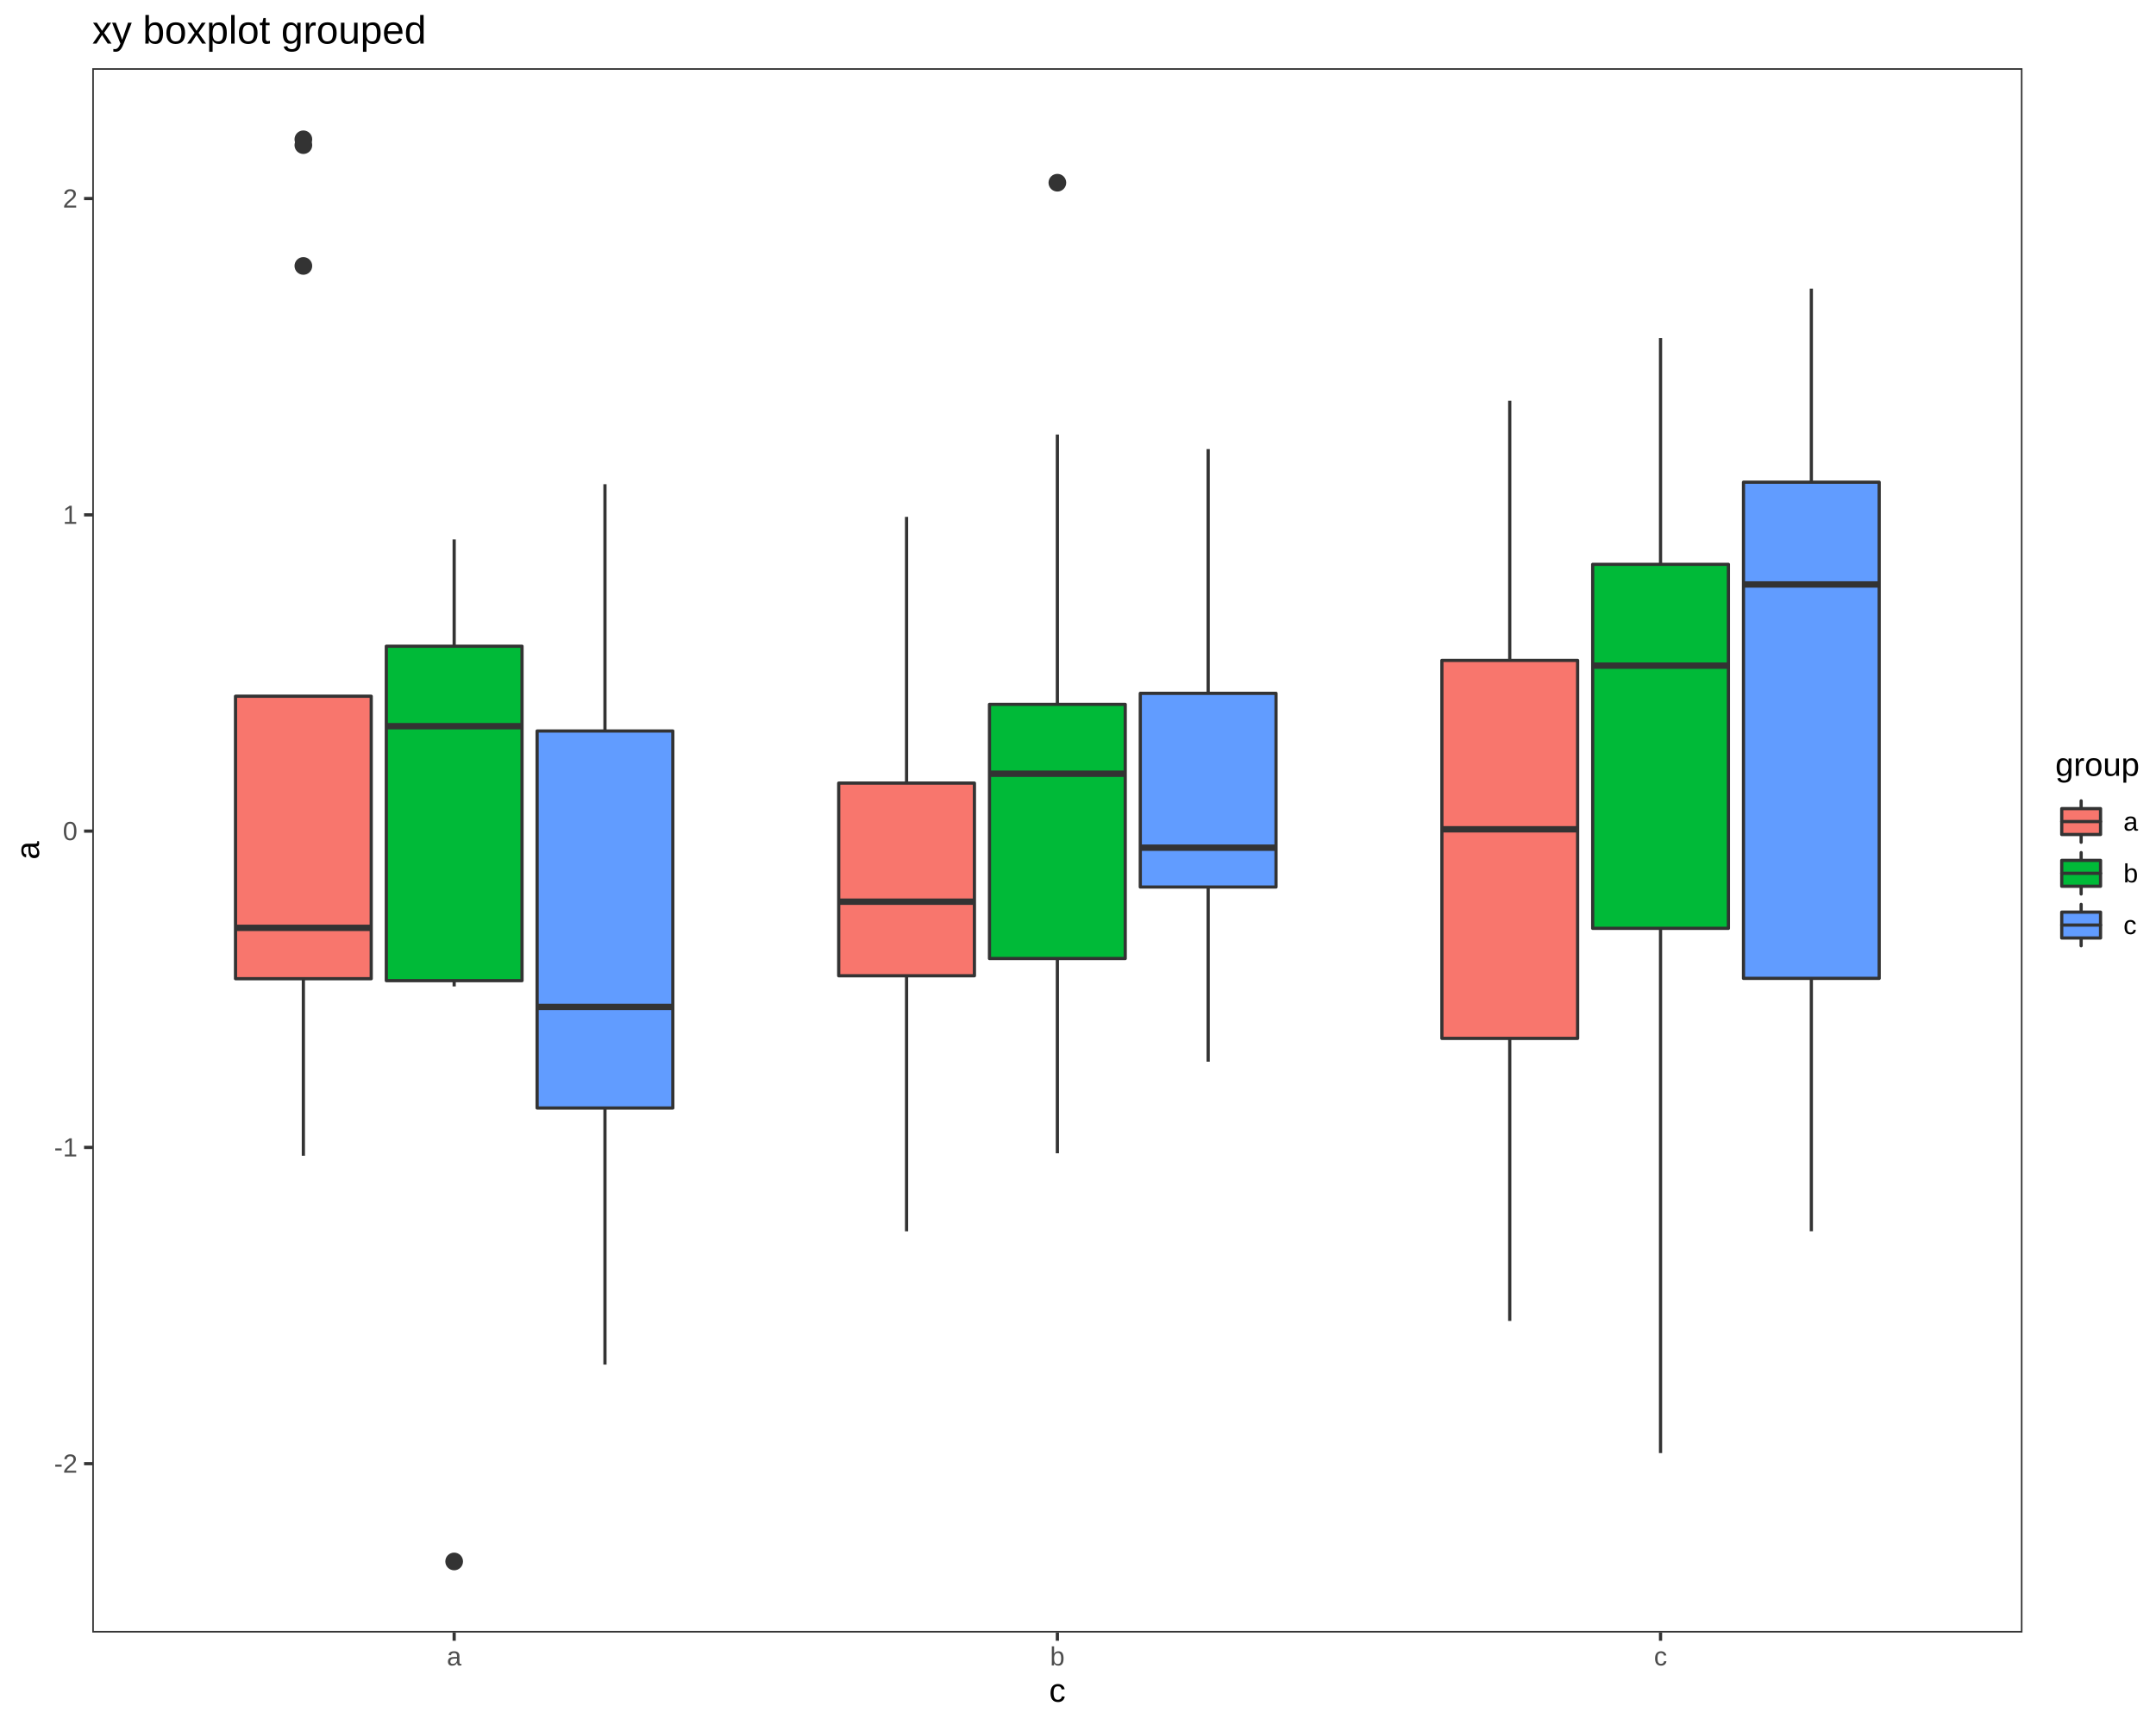
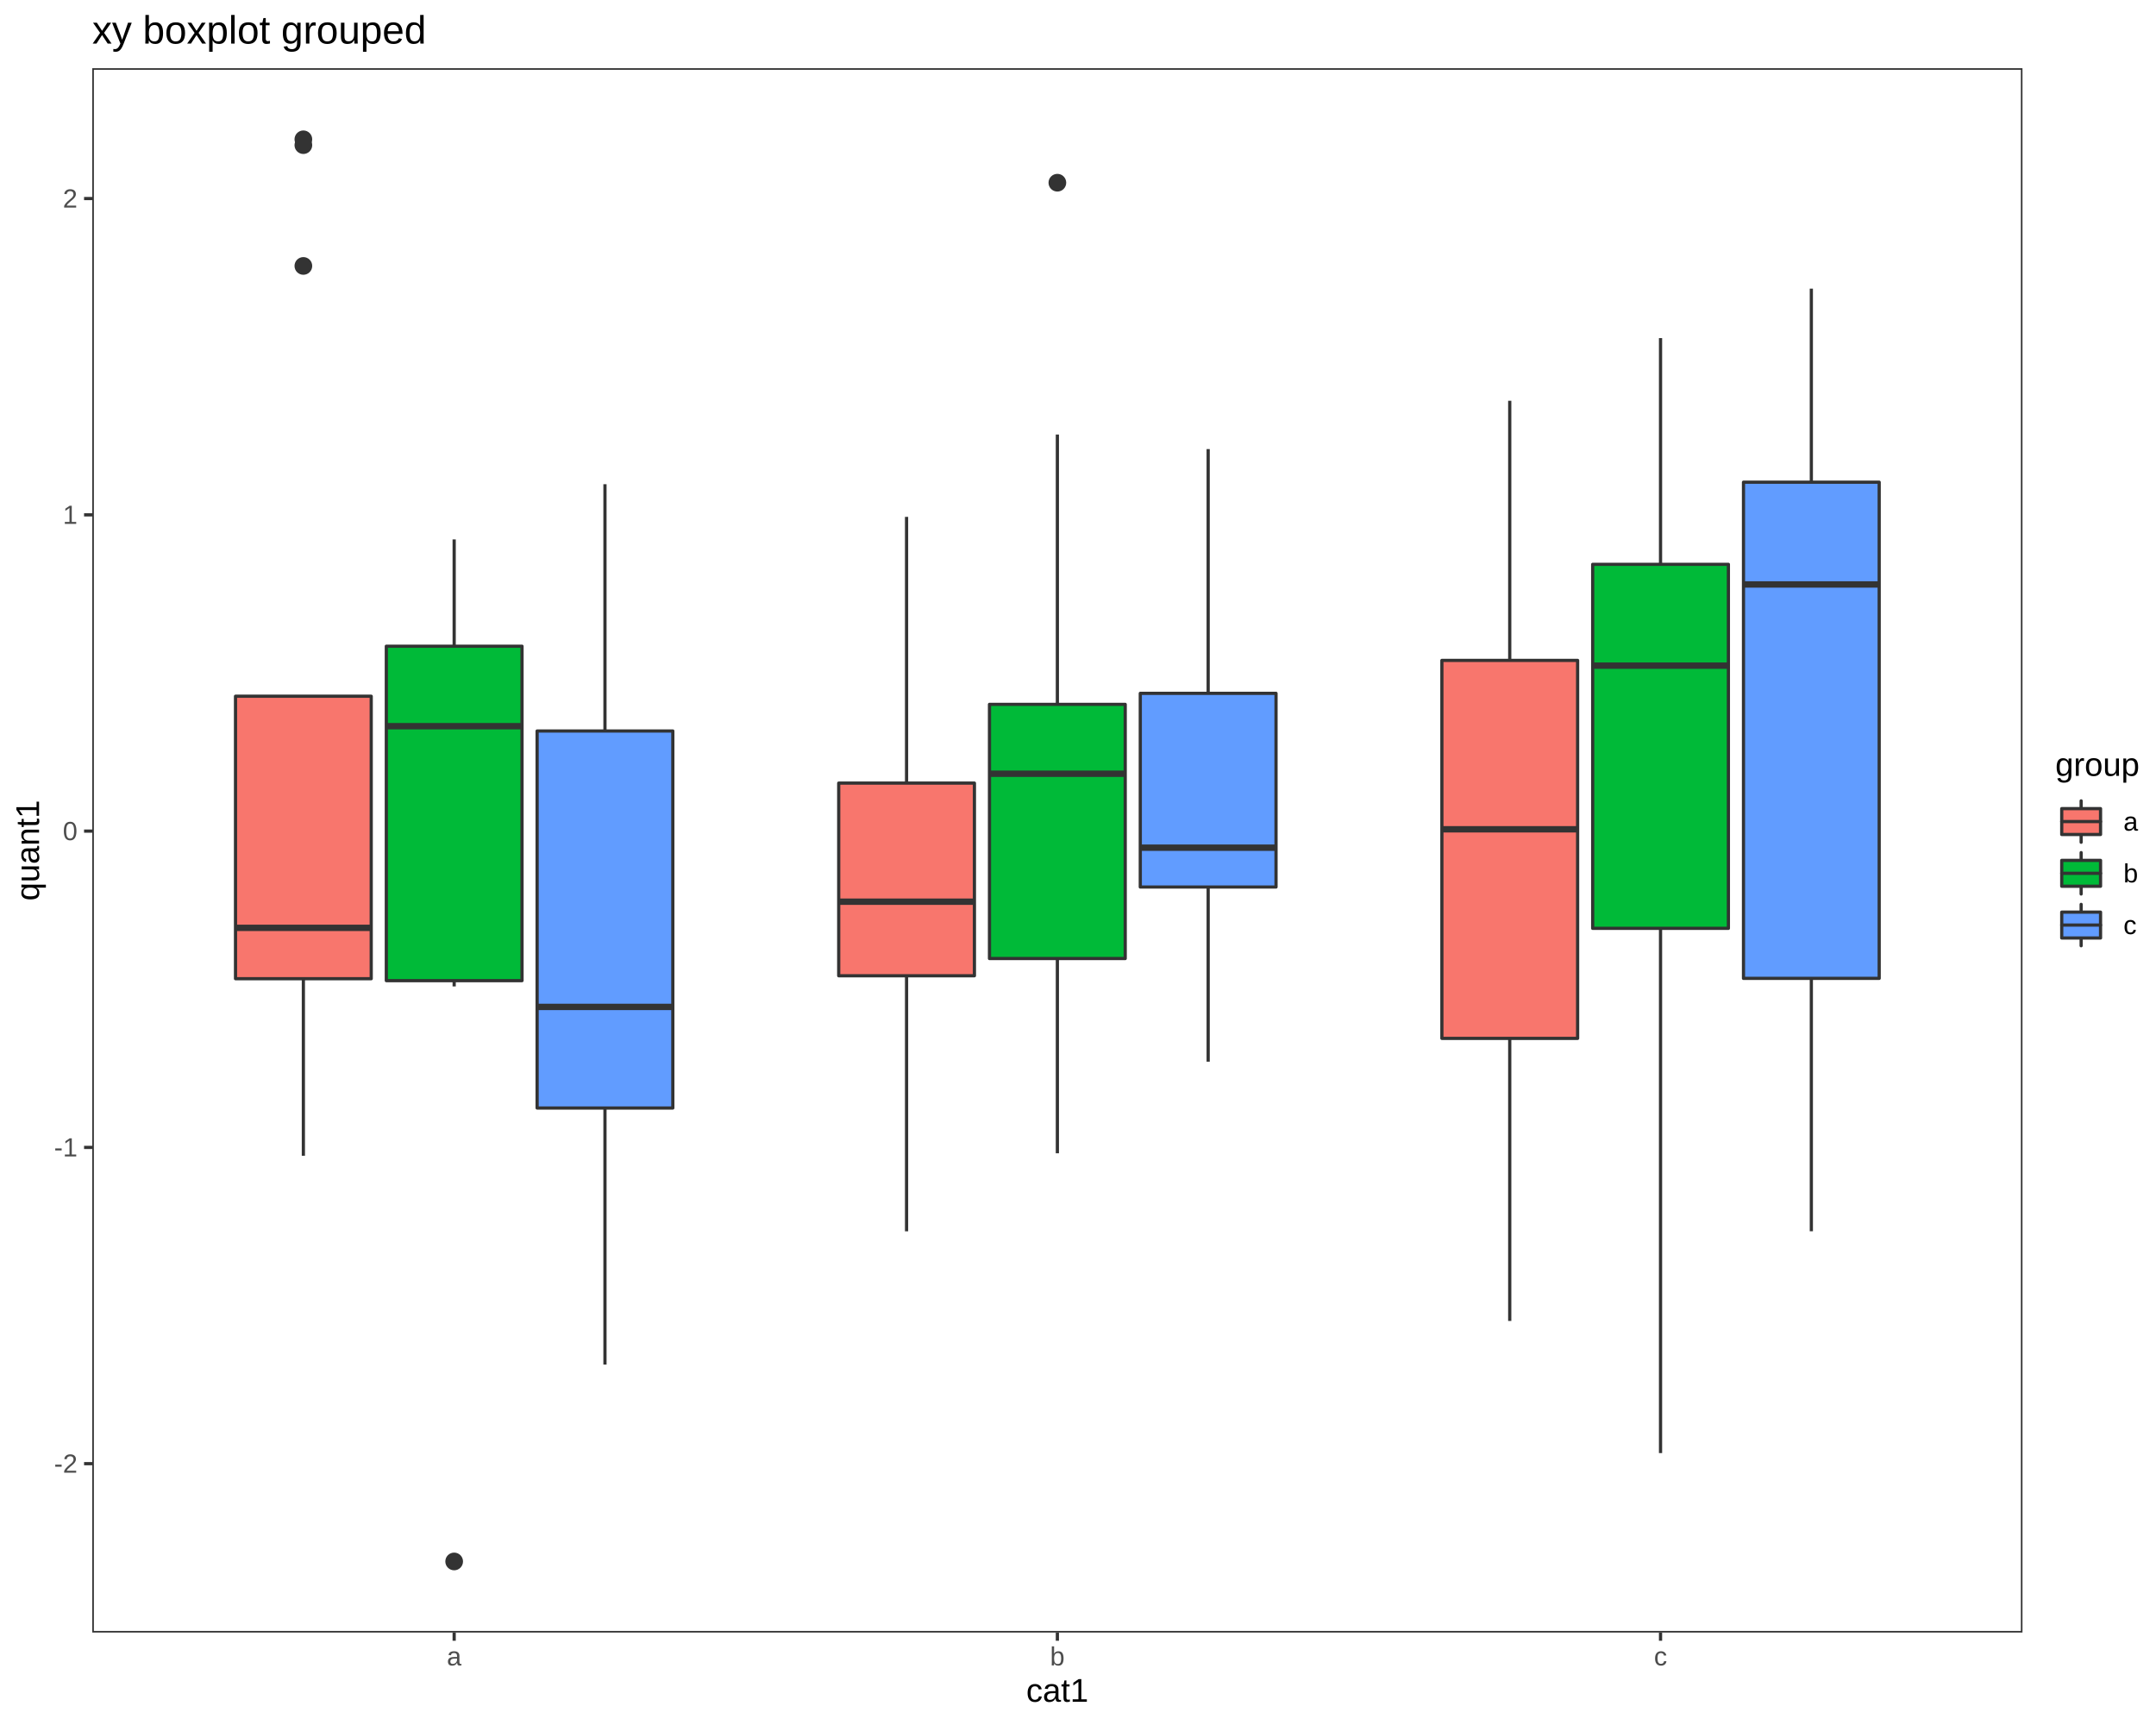
<svg xmlns="http://www.w3.org/2000/svg" viewBox="0 0 720.00 576.00">
  <defs>
    <style type="text/css">
    line, polyline, polygon, path, rect, circle {
      fill: none;
      stroke: #000000;
      stroke-linecap: round;
      stroke-linejoin: round;
      stroke-miterlimit: 10.00;
    }
  </style>
  </defs>
  <rect width="100%" height="100%" style="stroke: none; fill: #FFFFFF;" />
  <rect x="0.00" y="0.00" width="720.00" height="576.00" style="stroke-width: 1.07; stroke: #FFFFFF; fill: #FFFFFF;" />
  <defs>
    <clipPath id="cpMzAuODF8Njc1LjQxfDU0NS4xM3wyMi43Nw==">
      <rect x="30.81" y="22.77" width="644.60" height="522.36" />
    </clipPath>
  </defs>
  <rect x="30.81" y="22.77" width="644.60" height="522.36" style="stroke-width: 1.07; stroke: none; fill: #FFFFFF;" clip-path="url(#cpMzAuODF8Njc1LjQxfDU0NS4xM3wyMi43Nw==)" />
  <circle cx="101.31" cy="88.80" r="1.95pt" style="stroke-width: 0.71; stroke: #333333; fill: #333333;" clip-path="url(#cpMzAuODF8Njc1LjQxfDU0NS4xM3wyMi43Nw==)" />
  <circle cx="101.31" cy="48.46" r="1.95pt" style="stroke-width: 0.71; stroke: #333333; fill: #333333;" clip-path="url(#cpMzAuODF8Njc1LjQxfDU0NS4xM3wyMi43Nw==)" />
  <circle cx="101.31" cy="46.52" r="1.95pt" style="stroke-width: 0.71; stroke: #333333; fill: #333333;" clip-path="url(#cpMzAuODF8Njc1LjQxfDU0NS4xM3wyMi43Nw==)" />
  <line x1="101.31" y1="232.48" x2="101.31" y2="232.48" style="stroke-width: 1.07; stroke: #333333; stroke-linecap: butt;" clip-path="url(#cpMzAuODF8Njc1LjQxfDU0NS4xM3wyMi43Nw==)" />
  <line x1="101.31" y1="326.80" x2="101.31" y2="385.92" style="stroke-width: 1.07; stroke: #333333; stroke-linecap: butt;" clip-path="url(#cpMzAuODF8Njc1LjQxfDU0NS4xM3wyMi43Nw==)" />
  <polygon points="78.65,232.48 78.65,326.80 123.97,326.80 123.97,232.48 78.65,232.48 " style="stroke-width: 1.07; stroke: #333333; fill: #F8766D;" clip-path="url(#cpMzAuODF8Njc1LjQxfDU0NS4xM3wyMi43Nw==)" />
  <line x1="78.65" y1="309.83" x2="123.97" y2="309.83" style="stroke-width: 2.13; stroke: #333333; stroke-linecap: butt;" clip-path="url(#cpMzAuODF8Njc1LjQxfDU0NS4xM3wyMi43Nw==)" />
  <line x1="302.75" y1="261.49" x2="302.75" y2="172.59" style="stroke-width: 1.07; stroke: #333333; stroke-linecap: butt;" clip-path="url(#cpMzAuODF8Njc1LjQxfDU0NS4xM3wyMi43Nw==)" />
  <line x1="302.75" y1="325.82" x2="302.75" y2="411.15" style="stroke-width: 1.07; stroke: #333333; stroke-linecap: butt;" clip-path="url(#cpMzAuODF8Njc1LjQxfDU0NS4xM3wyMi43Nw==)" />
  <polygon points="280.09,261.49 280.09,325.82 325.41,325.82 325.41,261.49 280.09,261.49 " style="stroke-width: 1.07; stroke: #333333; fill: #F8766D;" clip-path="url(#cpMzAuODF8Njc1LjQxfDU0NS4xM3wyMi43Nw==)" />
  <line x1="280.09" y1="301.08" x2="325.41" y2="301.08" style="stroke-width: 2.13; stroke: #333333; stroke-linecap: butt;" clip-path="url(#cpMzAuODF8Njc1LjQxfDU0NS4xM3wyMi43Nw==)" />
  <line x1="504.18" y1="220.51" x2="504.18" y2="133.82" style="stroke-width: 1.07; stroke: #333333; stroke-linecap: butt;" clip-path="url(#cpMzAuODF8Njc1LjQxfDU0NS4xM3wyMi43Nw==)" />
  <line x1="504.18" y1="346.73" x2="504.18" y2="441.08" style="stroke-width: 1.07; stroke: #333333; stroke-linecap: butt;" clip-path="url(#cpMzAuODF8Njc1LjQxfDU0NS4xM3wyMi43Nw==)" />
  <polygon points="481.52,220.51 481.52,346.73 526.85,346.73 526.85,220.51 481.52,220.51 " style="stroke-width: 1.07; stroke: #333333; fill: #F8766D;" clip-path="url(#cpMzAuODF8Njc1LjQxfDU0NS4xM3wyMi43Nw==)" />
  <line x1="481.52" y1="276.91" x2="526.85" y2="276.91" style="stroke-width: 2.13; stroke: #333333; stroke-linecap: butt;" clip-path="url(#cpMzAuODF8Njc1LjQxfDU0NS4xM3wyMi43Nw==)" />
  <circle cx="151.67" cy="521.39" r="1.95pt" style="stroke-width: 0.71; stroke: #333333; fill: #333333;" clip-path="url(#cpMzAuODF8Njc1LjQxfDU0NS4xM3wyMi43Nw==)" />
  <line x1="151.67" y1="215.78" x2="151.67" y2="180.12" style="stroke-width: 1.07; stroke: #333333; stroke-linecap: butt;" clip-path="url(#cpMzAuODF8Njc1LjQxfDU0NS4xM3wyMi43Nw==)" />
  <line x1="151.67" y1="327.45" x2="151.67" y2="329.37" style="stroke-width: 1.07; stroke: #333333; stroke-linecap: butt;" clip-path="url(#cpMzAuODF8Njc1LjQxfDU0NS4xM3wyMi43Nw==)" />
  <polygon points="129.01,215.78 129.01,327.45 174.33,327.45 174.33,215.78 129.01,215.78 " style="stroke-width: 1.07; stroke: #333333; fill: #00BA38;" clip-path="url(#cpMzAuODF8Njc1LjQxfDU0NS4xM3wyMi43Nw==)" />
  <line x1="129.01" y1="242.48" x2="174.33" y2="242.48" style="stroke-width: 2.13; stroke: #333333; stroke-linecap: butt;" clip-path="url(#cpMzAuODF8Njc1LjQxfDU0NS4xM3wyMi43Nw==)" />
  <circle cx="353.11" cy="61.01" r="1.95pt" style="stroke-width: 0.71; stroke: #333333; fill: #333333;" clip-path="url(#cpMzAuODF8Njc1LjQxfDU0NS4xM3wyMi43Nw==)" />
  <line x1="353.11" y1="235.19" x2="353.11" y2="145.10" style="stroke-width: 1.07; stroke: #333333; stroke-linecap: butt;" clip-path="url(#cpMzAuODF8Njc1LjQxfDU0NS4xM3wyMi43Nw==)" />
  <line x1="353.11" y1="320.07" x2="353.11" y2="385.09" style="stroke-width: 1.07; stroke: #333333; stroke-linecap: butt;" clip-path="url(#cpMzAuODF8Njc1LjQxfDU0NS4xM3wyMi43Nw==)" />
  <polygon points="330.44,235.19 330.44,320.07 375.77,320.07 375.77,235.19 330.44,235.19 " style="stroke-width: 1.07; stroke: #333333; fill: #00BA38;" clip-path="url(#cpMzAuODF8Njc1LjQxfDU0NS4xM3wyMi43Nw==)" />
  <line x1="330.44" y1="258.37" x2="375.77" y2="258.37" style="stroke-width: 2.13; stroke: #333333; stroke-linecap: butt;" clip-path="url(#cpMzAuODF8Njc1LjQxfDU0NS4xM3wyMi43Nw==)" />
  <line x1="554.54" y1="188.44" x2="554.54" y2="112.90" style="stroke-width: 1.07; stroke: #333333; stroke-linecap: butt;" clip-path="url(#cpMzAuODF8Njc1LjQxfDU0NS4xM3wyMi43Nw==)" />
  <line x1="554.54" y1="309.99" x2="554.54" y2="485.21" style="stroke-width: 1.07; stroke: #333333; stroke-linecap: butt;" clip-path="url(#cpMzAuODF8Njc1LjQxfDU0NS4xM3wyMi43Nw==)" />
  <polygon points="531.88,188.44 531.88,309.99 577.20,309.99 577.20,188.44 531.88,188.44 " style="stroke-width: 1.07; stroke: #333333; fill: #00BA38;" clip-path="url(#cpMzAuODF8Njc1LjQxfDU0NS4xM3wyMi43Nw==)" />
  <line x1="531.88" y1="222.27" x2="577.20" y2="222.27" style="stroke-width: 2.13; stroke: #333333; stroke-linecap: butt;" clip-path="url(#cpMzAuODF8Njc1LjQxfDU0NS4xM3wyMi43Nw==)" />
  <line x1="202.03" y1="244.09" x2="202.03" y2="161.68" style="stroke-width: 1.07; stroke: #333333; stroke-linecap: butt;" clip-path="url(#cpMzAuODF8Njc1LjQxfDU0NS4xM3wyMi43Nw==)" />
  <line x1="202.03" y1="369.98" x2="202.03" y2="455.65" style="stroke-width: 1.07; stroke: #333333; stroke-linecap: butt;" clip-path="url(#cpMzAuODF8Njc1LjQxfDU0NS4xM3wyMi43Nw==)" />
  <polygon points="179.37,244.09 179.37,369.98 224.69,369.98 224.69,244.09 179.37,244.09 " style="stroke-width: 1.07; stroke: #333333; fill: #619CFF;" clip-path="url(#cpMzAuODF8Njc1LjQxfDU0NS4xM3wyMi43Nw==)" />
  <line x1="179.37" y1="336.22" x2="224.69" y2="336.22" style="stroke-width: 2.13; stroke: #333333; stroke-linecap: butt;" clip-path="url(#cpMzAuODF8Njc1LjQxfDU0NS4xM3wyMi43Nw==)" />
  <line x1="403.47" y1="231.51" x2="403.47" y2="149.95" style="stroke-width: 1.07; stroke: #333333; stroke-linecap: butt;" clip-path="url(#cpMzAuODF8Njc1LjQxfDU0NS4xM3wyMi43Nw==)" />
  <line x1="403.47" y1="296.19" x2="403.47" y2="354.50" style="stroke-width: 1.07; stroke: #333333; stroke-linecap: butt;" clip-path="url(#cpMzAuODF8Njc1LjQxfDU0NS4xM3wyMi43Nw==)" />
  <polygon points="380.80,231.51 380.80,296.19 426.13,296.19 426.13,231.51 380.80,231.51 " style="stroke-width: 1.07; stroke: #333333; fill: #619CFF;" clip-path="url(#cpMzAuODF8Njc1LjQxfDU0NS4xM3wyMi43Nw==)" />
  <line x1="380.80" y1="283.05" x2="426.13" y2="283.05" style="stroke-width: 2.13; stroke: #333333; stroke-linecap: butt;" clip-path="url(#cpMzAuODF8Njc1LjQxfDU0NS4xM3wyMi43Nw==)" />
  <line x1="604.90" y1="161.01" x2="604.90" y2="96.39" style="stroke-width: 1.07; stroke: #333333; stroke-linecap: butt;" clip-path="url(#cpMzAuODF8Njc1LjQxfDU0NS4xM3wyMi43Nw==)" />
  <line x1="604.90" y1="326.69" x2="604.90" y2="411.12" style="stroke-width: 1.07; stroke: #333333; stroke-linecap: butt;" clip-path="url(#cpMzAuODF8Njc1LjQxfDU0NS4xM3wyMi43Nw==)" />
  <polygon points="582.24,161.01 582.24,326.69 627.56,326.69 627.56,161.01 582.24,161.01 " style="stroke-width: 1.07; stroke: #333333; fill: #619CFF;" clip-path="url(#cpMzAuODF8Njc1LjQxfDU0NS4xM3wyMi43Nw==)" />
  <line x1="582.24" y1="195.15" x2="627.56" y2="195.15" style="stroke-width: 2.13; stroke: #333333; stroke-linecap: butt;" clip-path="url(#cpMzAuODF8Njc1LjQxfDU0NS4xM3wyMi43Nw==)" />
  <rect x="30.81" y="22.77" width="644.60" height="522.36" style="stroke-width: 1.07; stroke: #333333;" clip-path="url(#cpMzAuODF8Njc1LjQxfDU0NS4xM3wyMi43Nw==)" />
  <defs>
    <clipPath id="cpMC4wMHw3MjAuMDB8NTc2LjAwfDAuMDA=">
      <rect x="0.00" y="0.00" width="720.00" height="576.00" />
    </clipPath>
  </defs>
  <g clip-path="url(#cpMC4wMHw3MjAuMDB8NTc2LjAwfDAuMDA=)">
    <text x="18.06" y="491.76" style="font-size: 8.80px; fill: #4D4D4D; font-family: Liberation Sans;" textLength="7.81px" lengthAdjust="spacingAndGlyphs">-2</text>
  </g>
  <g clip-path="url(#cpMC4wMHw3MjAuMDB8NTc2LjAwfDAuMDA=)">
    <text x="18.06" y="386.15" style="font-size: 8.80px; fill: #4D4D4D; font-family: Liberation Sans;" textLength="7.81px" lengthAdjust="spacingAndGlyphs">-1</text>
  </g>
  <g clip-path="url(#cpMC4wMHw3MjAuMDB8NTc2LjAwfDAuMDA=)">
    <text x="20.98" y="280.54" style="font-size: 8.80px; fill: #4D4D4D; font-family: Liberation Sans;" textLength="4.89px" lengthAdjust="spacingAndGlyphs">0</text>
  </g>
  <g clip-path="url(#cpMC4wMHw3MjAuMDB8NTc2LjAwfDAuMDA=)">
    <text x="20.98" y="174.93" style="font-size: 8.80px; fill: #4D4D4D; font-family: Liberation Sans;" textLength="4.89px" lengthAdjust="spacingAndGlyphs">1</text>
  </g>
  <g clip-path="url(#cpMC4wMHw3MjAuMDB8NTc2LjAwfDAuMDA=)">
    <text x="20.98" y="69.32" style="font-size: 8.80px; fill: #4D4D4D; font-family: Liberation Sans;" textLength="4.89px" lengthAdjust="spacingAndGlyphs">2</text>
  </g>
  <polyline points="28.07,488.74 30.81,488.74 " style="stroke-width: 1.07; stroke: #333333; stroke-linecap: butt;" clip-path="url(#cpMC4wMHw3MjAuMDB8NTc2LjAwfDAuMDA=)" />
  <polyline points="28.07,383.13 30.81,383.13 " style="stroke-width: 1.07; stroke: #333333; stroke-linecap: butt;" clip-path="url(#cpMC4wMHw3MjAuMDB8NTc2LjAwfDAuMDA=)" />
  <polyline points="28.07,277.52 30.81,277.52 " style="stroke-width: 1.07; stroke: #333333; stroke-linecap: butt;" clip-path="url(#cpMC4wMHw3MjAuMDB8NTc2LjAwfDAuMDA=)" />
  <polyline points="28.07,171.91 30.81,171.91 " style="stroke-width: 1.07; stroke: #333333; stroke-linecap: butt;" clip-path="url(#cpMC4wMHw3MjAuMDB8NTc2LjAwfDAuMDA=)" />
  <polyline points="28.07,66.30 30.81,66.30 " style="stroke-width: 1.07; stroke: #333333; stroke-linecap: butt;" clip-path="url(#cpMC4wMHw3MjAuMDB8NTc2LjAwfDAuMDA=)" />
  <polyline points="151.67,547.87 151.67,545.13 " style="stroke-width: 1.07; stroke: #333333; stroke-linecap: butt;" clip-path="url(#cpMC4wMHw3MjAuMDB8NTc2LjAwfDAuMDA=)" />
  <polyline points="353.11,547.87 353.11,545.13 " style="stroke-width: 1.07; stroke: #333333; stroke-linecap: butt;" clip-path="url(#cpMC4wMHw3MjAuMDB8NTc2LjAwfDAuMDA=)" />
  <polyline points="554.54,547.87 554.54,545.13 " style="stroke-width: 1.07; stroke: #333333; stroke-linecap: butt;" clip-path="url(#cpMC4wMHw3MjAuMDB8NTc2LjAwfDAuMDA=)" />
  <g clip-path="url(#cpMC4wMHw3MjAuMDB8NTc2LjAwfDAuMDA=)">
    <text x="149.22" y="556.11" style="font-size: 8.80px; fill: #4D4D4D; font-family: Liberation Sans;" textLength="4.89px" lengthAdjust="spacingAndGlyphs">a</text>
  </g>
  <g clip-path="url(#cpMC4wMHw3MjAuMDB8NTc2LjAwfDAuMDA=)">
    <text x="350.66" y="556.11" style="font-size: 8.80px; fill: #4D4D4D; font-family: Liberation Sans;" textLength="4.89px" lengthAdjust="spacingAndGlyphs">b</text>
  </g>
  <g clip-path="url(#cpMC4wMHw3MjAuMDB8NTc2LjAwfDAuMDA=)">
    <text x="552.34" y="556.11" style="font-size: 8.80px; fill: #4D4D4D; font-family: Liberation Sans;" textLength="4.41px" lengthAdjust="spacingAndGlyphs">c</text>
  </g>
  <g clip-path="url(#cpMC4wMHw3MjAuMDB8NTc2LjAwfDAuMDA=)">
-     <text x="350.36" y="568.24" style="font-size: 11.00px; font-family: Liberation Sans;" textLength="5.50px" lengthAdjust="spacingAndGlyphs">c</text>
+     <text x="342.70" y="568.24" style="font-size: 11.00px; font-family: Liberation Sans;" textLength="20.81px" lengthAdjust="spacingAndGlyphs">cat1</text>
  </g>
  <g clip-path="url(#cpMC4wMHw3MjAuMDB8NTc2LjAwfDAuMDA=)">
-     <text transform="translate(13.04,287.01) rotate(-90)" style="font-size: 11.00px; font-family: Liberation Sans;" textLength="6.12px" lengthAdjust="spacingAndGlyphs">a</text>
+     <text transform="translate(13.04,300.79) rotate(-90)" style="font-size: 11.00px; font-family: Liberation Sans;" textLength="33.69px" lengthAdjust="spacingAndGlyphs">quant1</text>
  </g>
  <rect x="686.36" y="250.37" width="28.16" height="67.16" style="stroke-width: 1.07; stroke: none; fill: #FFFFFF;" clip-path="url(#cpMC4wMHw3MjAuMDB8NTc2LjAwfDAuMDA=)" />
  <g clip-path="url(#cpMC4wMHw3MjAuMDB8NTc2LjAwfDAuMDA=)">
    <text x="686.36" y="259.07" style="font-size: 11.00px; font-family: Liberation Sans;" textLength="28.16px" lengthAdjust="spacingAndGlyphs">group</text>
  </g>
  <rect x="686.36" y="265.69" width="17.28" height="17.28" style="stroke-width: 1.07; stroke: none; fill: #FFFFFF;" clip-path="url(#cpMC4wMHw3MjAuMDB8NTc2LjAwfDAuMDA=)" />
  <polyline points="695.00,281.24 695.00,278.65 " style="stroke-width: 1.07; stroke: #333333;" clip-path="url(#cpMC4wMHw3MjAuMDB8NTc2LjAwfDAuMDA=)" />
  <polyline points="695.00,270.01 695.00,267.42 " style="stroke-width: 1.07; stroke: #333333;" clip-path="url(#cpMC4wMHw3MjAuMDB8NTc2LjAwfDAuMDA=)" />
  <rect x="688.52" y="270.01" width="12.96" height="8.64" style="stroke-width: 1.07; stroke: #333333; fill: #F8766D;" clip-path="url(#cpMC4wMHw3MjAuMDB8NTc2LjAwfDAuMDA=)" />
  <polyline points="688.52,274.33 701.48,274.33 " style="stroke-width: 1.07; stroke: #333333;" clip-path="url(#cpMC4wMHw3MjAuMDB8NTc2LjAwfDAuMDA=)" />
  <rect x="686.36" y="282.97" width="17.28" height="17.28" style="stroke-width: 1.07; stroke: none; fill: #FFFFFF;" clip-path="url(#cpMC4wMHw3MjAuMDB8NTc2LjAwfDAuMDA=)" />
  <polyline points="695.00,298.52 695.00,295.93 " style="stroke-width: 1.07; stroke: #333333;" clip-path="url(#cpMC4wMHw3MjAuMDB8NTc2LjAwfDAuMDA=)" />
  <polyline points="695.00,287.29 695.00,284.70 " style="stroke-width: 1.07; stroke: #333333;" clip-path="url(#cpMC4wMHw3MjAuMDB8NTc2LjAwfDAuMDA=)" />
  <rect x="688.52" y="287.29" width="12.96" height="8.64" style="stroke-width: 1.07; stroke: #333333; fill: #00BA38;" clip-path="url(#cpMC4wMHw3MjAuMDB8NTc2LjAwfDAuMDA=)" />
  <polyline points="688.52,291.61 701.48,291.61 " style="stroke-width: 1.07; stroke: #333333;" clip-path="url(#cpMC4wMHw3MjAuMDB8NTc2LjAwfDAuMDA=)" />
  <rect x="686.36" y="300.25" width="17.28" height="17.28" style="stroke-width: 1.07; stroke: none; fill: #FFFFFF;" clip-path="url(#cpMC4wMHw3MjAuMDB8NTc2LjAwfDAuMDA=)" />
  <polyline points="695.00,315.80 695.00,313.21 " style="stroke-width: 1.07; stroke: #333333;" clip-path="url(#cpMC4wMHw3MjAuMDB8NTc2LjAwfDAuMDA=)" />
  <polyline points="695.00,304.57 695.00,301.98 " style="stroke-width: 1.07; stroke: #333333;" clip-path="url(#cpMC4wMHw3MjAuMDB8NTc2LjAwfDAuMDA=)" />
  <rect x="688.52" y="304.57" width="12.96" height="8.64" style="stroke-width: 1.07; stroke: #333333; fill: #619CFF;" clip-path="url(#cpMC4wMHw3MjAuMDB8NTc2LjAwfDAuMDA=)" />
  <polyline points="688.52,308.89 701.48,308.89 " style="stroke-width: 1.07; stroke: #333333;" clip-path="url(#cpMC4wMHw3MjAuMDB8NTc2LjAwfDAuMDA=)" />
  <g clip-path="url(#cpMC4wMHw3MjAuMDB8NTc2LjAwfDAuMDA=)">
    <text x="709.12" y="277.36" style="font-size: 8.80px; font-family: Liberation Sans;" textLength="4.89px" lengthAdjust="spacingAndGlyphs">a</text>
  </g>
  <g clip-path="url(#cpMC4wMHw3MjAuMDB8NTc2LjAwfDAuMDA=)">
    <text x="709.12" y="294.64" style="font-size: 8.80px; font-family: Liberation Sans;" textLength="4.89px" lengthAdjust="spacingAndGlyphs">b</text>
  </g>
  <g clip-path="url(#cpMC4wMHw3MjAuMDB8NTc2LjAwfDAuMDA=)">
    <text x="709.12" y="311.92" style="font-size: 8.80px; font-family: Liberation Sans;" textLength="4.41px" lengthAdjust="spacingAndGlyphs">c</text>
  </g>
  <g clip-path="url(#cpMC4wMHw3MjAuMDB8NTc2LjAwfDAuMDA=)">
    <text x="30.81" y="14.56" style="font-size: 13.20px; font-family: Liberation Sans;" textLength="111.36px" lengthAdjust="spacingAndGlyphs">xy boxplot grouped</text>
  </g>
</svg>
